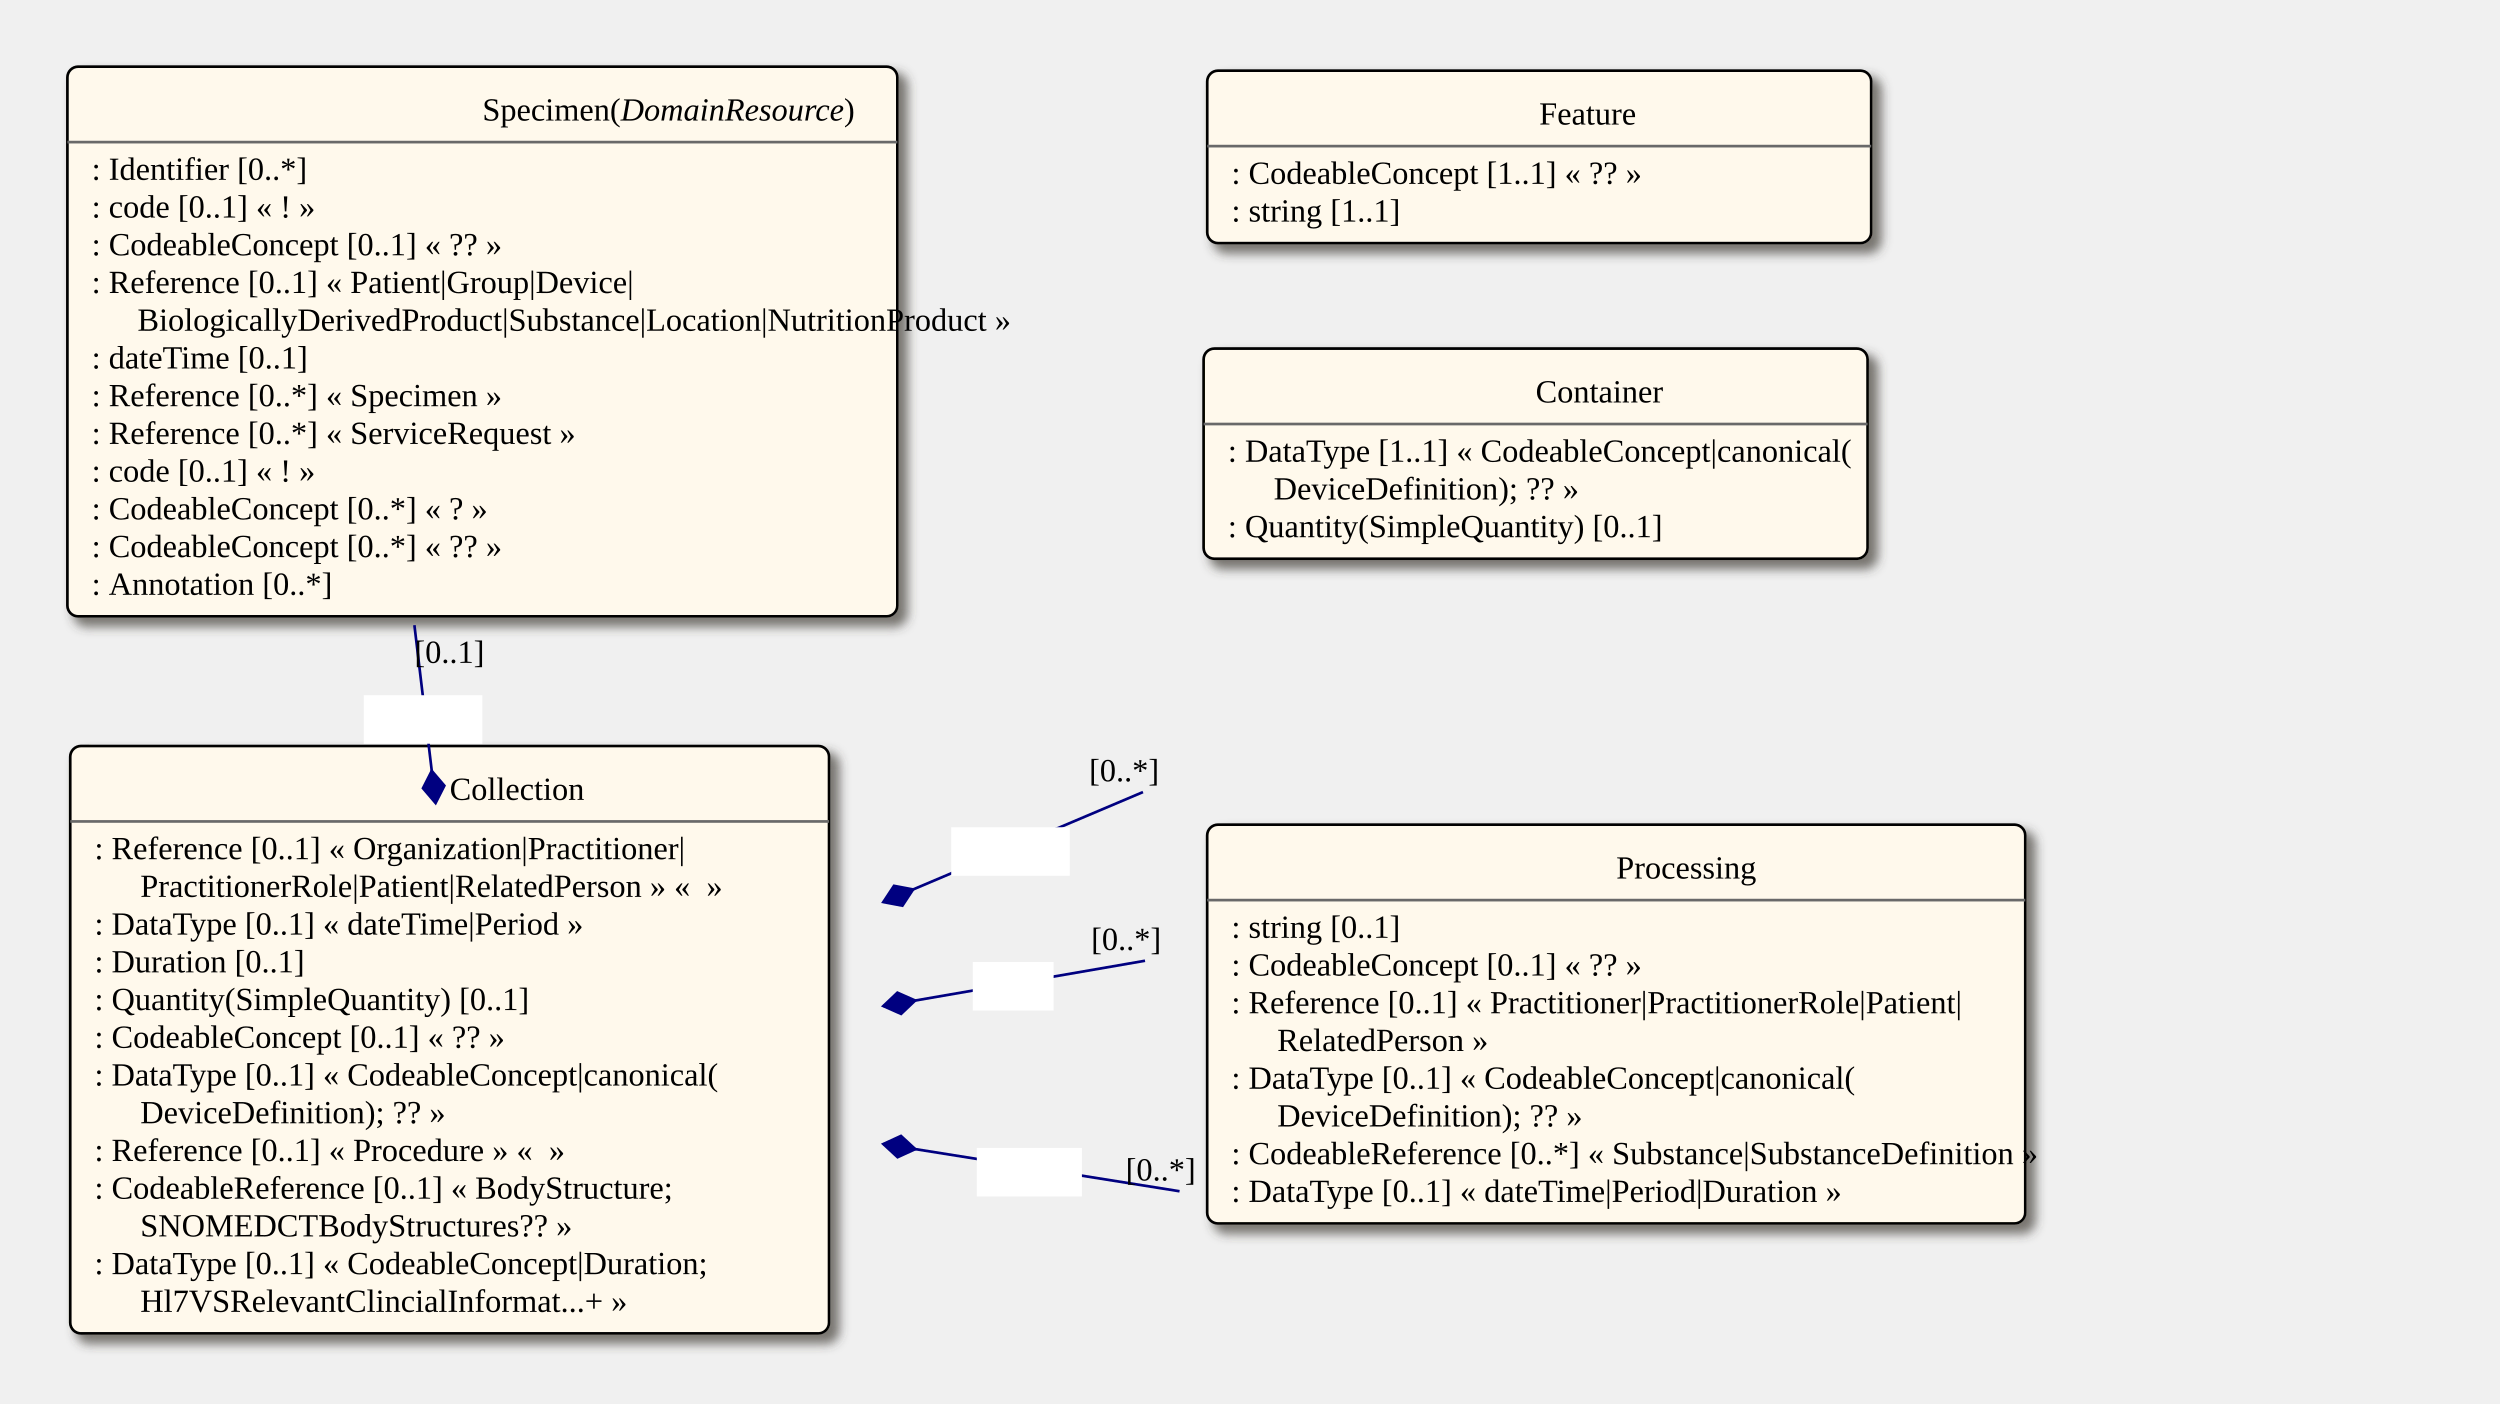
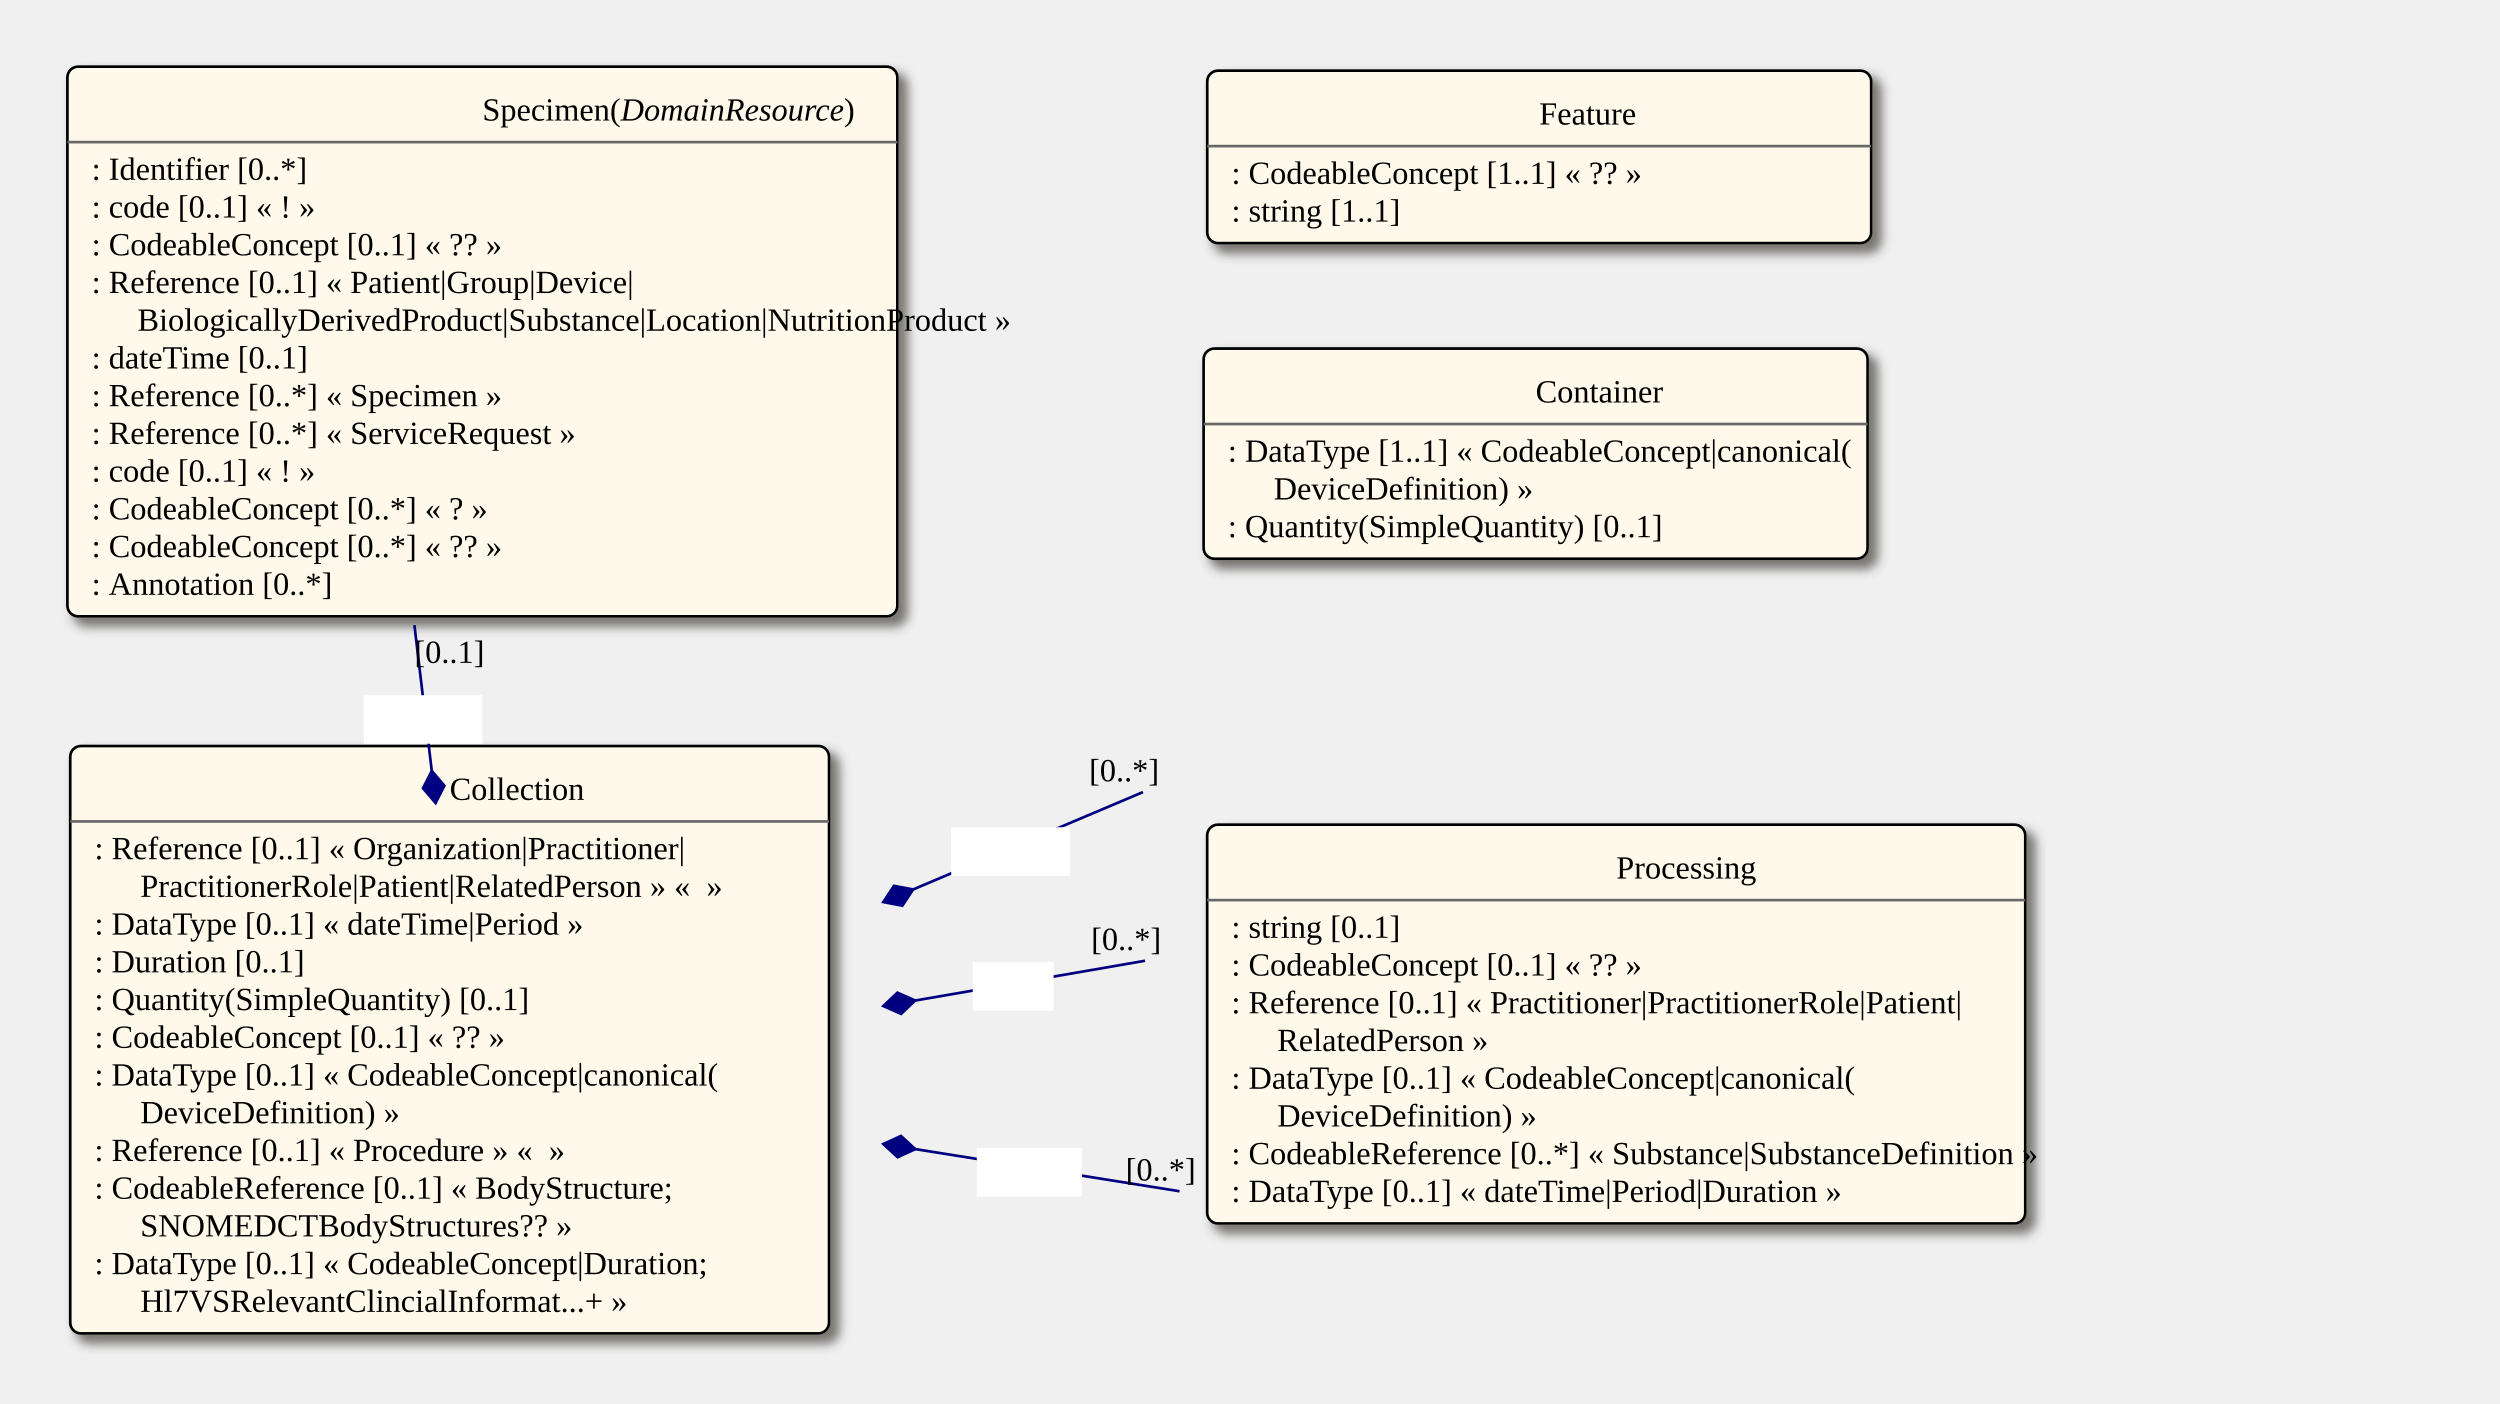
<svg xmlns="http://www.w3.org/2000/svg" xmlns:xlink="http://www.w3.org/1999/xlink" id="n710" version="1.1" width="927.755" height="520.721">
  <defs id="defs141">
    <filter id="shadow1" x="-0.022" y="-0.083" width="1.055" height="1.212">
      <feOffset result="offOut" in="SourceGraphic" dx="3" dy="3" id="feOffset132" />
      <feColorMatrix result="matrixOut" in="offOut" type="matrix" values="0.2 0 0 0 0 0 0.2 0 0 0 0 0 0.2 0 0 0 0 0 1 0" id="feColorMatrix134" />
      <feGaussianBlur result="blurOut" in="matrixOut" stdDeviation="2" id="feGaussianBlur136" />
      <feBlend in="SourceGraphic" in2="blurOut" mode="normal" id="feBlend138" />
    </filter>
  </defs>
  <g id="n711" transform="translate(5.212108,-273.2634)">
    <rect id="Specimen" x="19.8" y="298" rx="4" ry="4" width="308" height="204" filter="url(#shadow1)" style="fill:#fff9ec;stroke:#000000;stroke-width:1" />
    <line id="n712" x1="19.8" y1="326" x2="327.8" y2="326" style="stroke:#696969;stroke-width:1" />
    <text id="n713" x="173.8" y="318" fill="#000000" class="diagram-class-title  diagram-class-resource">Specimen<tspan class="diagram-class-title-link" id="tspan146">(<a id="n714" xlink:href="domainresource.html#DomainResource" class="diagram-class-reference" style="font-style: italic">DomainResource</a>)</tspan>
    </text>
    <text id="n715" x="25.8" y="340" fill="#000000" class="diagram-class-detail">
      <a id="n716" xlink:href="specimen-definitions.html#Specimen.identifier" /> : <a id="n717" xlink:href="datatypes.html#Identifier">Identifier</a> [0..*]</text>
    <text id="n721" x="25.8" y="354" fill="#000000" class="diagram-class-detail">
      <a id="n722" xlink:href="specimen-definitions.html#Specimen.status" /> : <a id="n723" xlink:href="datatypes.html#code">code</a> [0..1] « <a id="n724" xlink:href="valueset-specimen-status.html" />! »</text>
    <text id="n731" x="25.8" y="368" fill="#000000" class="diagram-class-detail">
      <a id="n732" xlink:href="specimen-definitions.html#Specimen.type" /> : <a id="n733" xlink:href="datatypes.html#CodeableConcept">CodeableConcept</a> [0..1] « <a id="n734" xlink:href="http://terminology.hl7.org/6.5.0/ValueSet-v2-0487.html" />?? »</text>
    <text id="n741" x="25.8" y="382" fill="#000000" class="diagram-class-detail">
      <a id="n742" xlink:href="specimen-definitions.html#Specimen.subject" /> : <a id="n743" xlink:href="references.html#Reference">Reference</a> [0..1] « <a id="n744" xlink:href="patient.html#Patient">Patient</a>|<a id="n745" xlink:href="group.html#Group">Group</a>|<a id="n746" xlink:href="device.html#Device">Device</a>|</text>
    <text id="n747" x="45.8" y="396" fill="#000000" class="diagram-class-detail">
      <a id="n748" xlink:href="biologicallyderivedproduct.html#BiologicallyDerivedProduct">BiologicallyDerivedProduct</a>|<a id="n749" xlink:href="substance.html#Substance">Substance</a>|<a id="n750" xlink:href="location.html#Location">Location</a>|<a id="n751" xlink:href="nutritionproduct.html#NutritionProduct">NutritionProduct</a> »</text>
    <text id="n763" x="25.8" y="410" fill="#000000" class="diagram-class-detail">
      <a id="n764" xlink:href="specimen-definitions.html#Specimen.receivedTime" /> : <a id="n765" xlink:href="datatypes.html#dateTime">dateTime</a> [0..1]</text>
    <text id="n769" x="25.8" y="424" fill="#000000" class="diagram-class-detail">
      <a id="n770" xlink:href="specimen-definitions.html#Specimen.parent" /> : <a id="n771" xlink:href="references.html#Reference">Reference</a> [0..*] « <a id="n772" xlink:href="specimen.html#Specimen">Specimen</a> »</text>
    <text id="n777" x="25.8" y="438" fill="#000000" class="diagram-class-detail">
      <a id="n778" xlink:href="specimen-definitions.html#Specimen.request" /> : <a id="n779" xlink:href="references.html#Reference">Reference</a> [0..*] « <a id="n780" xlink:href="servicerequest.html#ServiceRequest">ServiceRequest</a> »</text>
    <text id="n785" x="25.8" y="452" fill="#000000" class="diagram-class-detail">
      <a id="n786" xlink:href="specimen-definitions.html#Specimen.combined" /> : <a id="n787" xlink:href="datatypes.html#code">code</a> [0..1] « <a id="n788" xlink:href="valueset-specimen-combined.html" />! »</text>
    <text id="n795" x="25.8" y="466" fill="#000000" class="diagram-class-detail">
      <a id="n796" xlink:href="specimen-definitions.html#Specimen.role" /> : <a id="n797" xlink:href="datatypes.html#CodeableConcept">CodeableConcept</a> [0..*] « <a id="n798" xlink:href="valueset-specimen-role.html" />? »</text>
    <text id="n803" x="25.8" y="480" fill="#000000" class="diagram-class-detail">
      <a id="n804" xlink:href="specimen-definitions.html#Specimen.condition" /> : <a id="n805" xlink:href="datatypes.html#CodeableConcept">CodeableConcept</a> [0..*] « <a id="n806" xlink:href="http://terminology.hl7.org/6.5.0/ValueSet-v2-0493.html" />?? »</text>
    <text id="n813" x="25.8" y="494" fill="#000000" class="diagram-class-detail">
      <a id="n814" xlink:href="specimen-definitions.html#Specimen.note" /> : <a id="n815" xlink:href="datatypes.html#Annotation">Annotation</a> [0..*]</text>
  </g>
  <g id="n819" transform="translate(23.08219,-276.9863)">
    <rect id="Specimen.feature" x="424.921" y="303.212" rx="4" ry="4" width="246.4" height="64" filter="url(#shadow1)" style="fill:#fff9ec;stroke:#000000;stroke-width:1" />
    <line id="n820" x1="424.921" y1="331.212" x2="671.321" y2="331.212" style="stroke:#696969;stroke-width:1" />
    <text id="n821" x="548.121" y="323.212" fill="#000000" class="diagram-class-title">Feature</text>
    <text id="n822" x="430.921" y="345.212" fill="#000000" class="diagram-class-detail">
      <a id="n823" xlink:href="specimen-definitions.html#Specimen.feature.type" /> : <a id="n824" xlink:href="datatypes.html#CodeableConcept">CodeableConcept</a> [1..1] « <a id="n825" xlink:href="valueset-body-site.html" />?? »</text>
    <text id="n832" x="430.921" y="359.212" fill="#000000" class="diagram-class-detail">
      <a id="n833" xlink:href="specimen-definitions.html#Specimen.feature.description" /> : <a id="n834" xlink:href="datatypes.html#string">string</a> [1..1]</text>
  </g>
  <g id="n838" transform="translate(26.06054,262.8392)">
    <rect id="Specimen.collection" x="0" y="14" rx="4" ry="4" width="281.6" height="218" filter="url(#shadow1)" style="fill:#fff9ec;stroke:#000000;stroke-width:1" />
    <line id="n839" x1="0" y1="42" x2="281.6" y2="42" style="stroke:#696969;stroke-width:1" />
    <text id="n840" x="140.8" y="34" fill="#000000" class="diagram-class-title">Collection</text>
    <text id="n841" x="6" y="56" fill="#000000" class="diagram-class-detail">
      <a id="n842" xlink:href="specimen-definitions.html#Specimen.collection.collector" /> : <a id="n843" xlink:href="references.html#Reference">Reference</a> [0..1] « <a id="n844" xlink:href="organization.html#Organization">Organization</a>|<a id="n845" xlink:href="practitioner.html#Practitioner">Practitioner</a>|</text>
    <text id="n846" x="26" y="70" fill="#000000" class="diagram-class-detail">
      <a id="n847" xlink:href="practitionerrole.html#PractitionerRole">PractitionerRole</a>|<a id="n848" xlink:href="patient.html#Patient">Patient</a>|<a id="n849" xlink:href="relatedperson.html#RelatedPerson">RelatedPerson</a> » « <a id="n850" style="color:#301212;font-weight:bold" xlink:href="conformance-rules.html#constraints" /> »</text>
    <text id="n863" x="6" y="84" fill="#000000" class="diagram-class-detail">
      <a id="n864" xlink:href="specimen-definitions.html#Specimen.collection.collected_x_" /> : <a id="n865" xlink:href="types.html#DataType">DataType</a> [0..1] « <a id="n866" xlink:href="datatypes.html#dateTime">dateTime</a>|<a id="n867" xlink:href="datatypes.html#Period">Period</a> »</text>
    <text id="n873" x="6" y="98" fill="#000000" class="diagram-class-detail">
      <a id="n874" xlink:href="specimen-definitions.html#Specimen.collection.duration" /> : <a id="n875" xlink:href="datatypes.html#Duration">Duration</a> [0..1]</text>
    <text id="n879" x="6" y="112" fill="#000000" class="diagram-class-detail">
      <a id="n880" xlink:href="specimen-definitions.html#Specimen.collection.quantity" /> : <a id="n881" xlink:href="datatypes.html#Quantity">Quantity</a>(<a xlink:href="datatypes.html#SimpleQuantity" id="a274">SimpleQuantity</a>) [0..1]</text>
    <text id="n885" x="6" y="126" fill="#000000" class="diagram-class-detail">
      <a id="n886" xlink:href="specimen-definitions.html#Specimen.collection.method" /> : <a id="n887" xlink:href="datatypes.html#CodeableConcept">CodeableConcept</a> [0..1] « <a id="n888" xlink:href="valueset-specimen-collection-method.html" />?? »</text>
    <text id="n895" x="6" y="140" fill="#000000" class="diagram-class-detail">
      <a id="n896" xlink:href="specimen-definitions.html#Specimen.collection.device_x_" /> : <a id="n897" xlink:href="types.html#DataType">DataType</a> [0..1] « <a id="n898" xlink:href="datatypes.html#CodeableConcept">CodeableConcept</a>|<a id="n899" xlink:href="datatypes.html#canonical">canonical</a>(</text>
    <text id="n900" x="26" y="154" fill="#000000" class="diagram-class-detail">
-       <a id="n901" xlink:href="devicedefinition.html#DeviceDefinition">DeviceDefinition</a>); <a id="n902" xlink:href="valueset-specimen-container-type.html" />?? »</text>
+       <a id="n901" xlink:href="devicedefinition.html#DeviceDefinition">DeviceDefinition</a>) »</text>
    <text id="n913" x="6" y="168" fill="#000000" class="diagram-class-detail">
      <a id="n914" xlink:href="specimen-definitions.html#Specimen.collection.procedure" /> : <a id="n915" xlink:href="references.html#Reference">Reference</a> [0..1] « <a id="n916" xlink:href="procedure.html#Procedure">Procedure</a> » « <a id="n917" style="color:#301212;font-weight:bold" xlink:href="conformance-rules.html#constraints" /> »</text>
    <text id="n925" x="6" y="182" fill="#000000" class="diagram-class-detail">
      <a id="n926" xlink:href="specimen-definitions.html#Specimen.collection.bodySite" /> : <a id="n927" xlink:href="references.html#CodeableReference">CodeableReference</a> [0..1] « <a id="n928" xlink:href="bodystructure.html#BodyStructure">BodyStructure</a>; <a id="n929" xlink:href="valueset-body-site.html" />
    </text>
    <text id="n931" x="26" y="196" fill="#000000" class="diagram-class-detail">
      <a id="n932" xlink:href="valueset-body-site.html">SNOMEDCTBodyStructures</a>?? »</text>
    <text id="n941" x="6" y="210" fill="#000000" class="diagram-class-detail">
      <a id="n942" xlink:href="specimen-definitions.html#Specimen.collection.fastingStatus_x_" /> : <a id="n943" xlink:href="types.html#DataType">DataType</a> [0..1] « <a id="n944" xlink:href="datatypes.html#CodeableConcept">CodeableConcept</a>|<a id="n945" xlink:href="datatypes.html#Duration">Duration</a>; <a id="n946" xlink:href="http://terminology.hl7.org/6.5.0/ValueSet-v2-0916.html" />
    </text>
    <text id="n948" x="26" y="224" fill="#000000" class="diagram-class-detail">
      <a id="n949" xlink:href="http://terminology.hl7.org/6.5.0/ValueSet-v2-0916.html">Hl7VSRelevantClincialInformat...</a>+ »</text>
  </g>
  <g id="n959" transform="translate(23.82678,150.4065)">
    <rect id="Specimen.processing" x="424.155" y="155.627" rx="4" ry="4" width="303.6" height="148" filter="url(#shadow1)" style="fill:#fff9ec;stroke:#000000;stroke-width:1" />
    <line id="n960" x1="424.155" y1="183.627" x2="727.755" y2="183.627" style="stroke:#696969;stroke-width:1" />
    <text id="n961" x="575.955" y="175.627" fill="#000000" class="diagram-class-title">Processing</text>
    <text id="n962" x="430.155" y="197.627" fill="#000000" class="diagram-class-detail">
      <a id="n963" xlink:href="specimen-definitions.html#Specimen.processing.description" /> : <a id="n964" xlink:href="datatypes.html#string">string</a> [0..1]</text>
    <text id="n968" x="430.155" y="211.627" fill="#000000" class="diagram-class-detail">
      <a id="n969" xlink:href="specimen-definitions.html#Specimen.processing.method" /> : <a id="n970" xlink:href="datatypes.html#CodeableConcept">CodeableConcept</a> [0..1] « <a id="n971" xlink:href="valueset-specimen-processing-method.html" />?? »</text>
    <text id="n978" x="430.155" y="225.627" fill="#000000" class="diagram-class-detail">
      <a id="n979" xlink:href="specimen-definitions.html#Specimen.processing.performer" /> : <a id="n980" xlink:href="references.html#Reference">Reference</a> [0..1] « <a id="n981" xlink:href="practitioner.html#Practitioner">Practitioner</a>|<a id="n982" xlink:href="practitionerrole.html#PractitionerRole">PractitionerRole</a>|<a id="n983" xlink:href="patient.html#Patient">Patient</a>|</text>
    <text id="n984" x="450.155" y="239.627" fill="#000000" class="diagram-class-detail">
      <a id="n985" xlink:href="relatedperson.html#RelatedPerson">RelatedPerson</a> »</text>
    <text id="n994" x="430.155" y="253.627" fill="#000000" class="diagram-class-detail">
      <a id="n995" xlink:href="specimen-definitions.html#Specimen.processing.device_x_" /> : <a id="n996" xlink:href="types.html#DataType">DataType</a> [0..1] « <a id="n997" xlink:href="datatypes.html#CodeableConcept">CodeableConcept</a>|<a id="n998" xlink:href="datatypes.html#canonical">canonical</a>(</text>
    <text id="n999" x="450.155" y="267.627" fill="#000000" class="diagram-class-detail">
-       <a id="n1000" xlink:href="devicedefinition.html#DeviceDefinition">DeviceDefinition</a>); <a id="n1001" xlink:href="valueset-processingdevice-code.html" />?? »</text>
+       <a id="n1000" xlink:href="devicedefinition.html#DeviceDefinition">DeviceDefinition</a>) »</text>
    <text id="n1012" x="430.155" y="281.627" fill="#000000" class="diagram-class-detail">
      <a id="n1013" xlink:href="specimen-definitions.html#Specimen.processing.additive" /> : <a id="n1014" xlink:href="references.html#CodeableReference">CodeableReference</a> [0..*] « <a id="n1015" xlink:href="substance.html#Substance">Substance</a>|<a id="n1016" xlink:href="substancedefinition.html#SubstanceDefinition">SubstanceDefinition</a> »</text>
    <text id="n1022" x="430.155" y="295.627" fill="#000000" class="diagram-class-detail">
      <a id="n1023" xlink:href="specimen-definitions.html#Specimen.processing.time_x_" /> : <a id="n1024" xlink:href="types.html#DataType">DataType</a> [0..1] « <a id="n1025" xlink:href="datatypes.html#dateTime">dateTime</a>|<a id="n1026" xlink:href="datatypes.html#Period">Period</a>|<a id="n1027" xlink:href="datatypes.html#Duration">Duration</a> »</text>
  </g>
  <g id="n1034" transform="translate(8.935042,-293.3672)">
    <rect id="Specimen.container" x="437.732" y="422.721" rx="4" ry="4" width="246.4" height="78" filter="url(#shadow1)" style="fill:#fff9ec;stroke:#000000;stroke-width:1" />
    <line id="n1035" x1="437.732" y1="450.721" x2="684.132" y2="450.721" style="stroke:#696969;stroke-width:1" />
    <text id="n1036" x="560.932" y="442.721" fill="#000000" class="diagram-class-title">Container</text>
    <text id="n1037" x="443.732" y="464.721" fill="#000000" class="diagram-class-detail">
      <a id="n1038" xlink:href="specimen-definitions.html#Specimen.container.device_x_" /> : <a id="n1039" xlink:href="types.html#DataType">DataType</a> [1..1] « <a id="n1040" xlink:href="datatypes.html#CodeableConcept">CodeableConcept</a>|<a id="n1041" xlink:href="datatypes.html#canonical">canonical</a>(</text>
    <text id="n1042" x="463.732" y="478.721" fill="#000000" class="diagram-class-detail">
-       <a id="n1043" xlink:href="devicedefinition.html#DeviceDefinition">DeviceDefinition</a>); <a id="n1044" xlink:href="valueset-containerdevice-code.html" />?? »</text>
+       <a id="n1043" xlink:href="devicedefinition.html#DeviceDefinition">DeviceDefinition</a>) »</text>
    <text id="n1055" x="443.732" y="492.721" fill="#000000" class="diagram-class-detail">
      <a id="n1056" xlink:href="specimen-definitions.html#Specimen.container.specimenQuantity" /> : <a id="n1057" xlink:href="datatypes.html#Quantity">Quantity</a>(<a xlink:href="datatypes.html#SimpleQuantity" id="a395">SimpleQuantity</a>) [0..1]</text>
  </g>
  <line id="n1061" x1="327.8" y1="373.345" x2="424.921" y2="356.535" style="stroke:navy;stroke-width:1" />
  <polygon id="n1062" points="327.8,373.345 333.8,377.345 339.8,373.345 333.8,369.345 327.8,373.345" style="fill:navy;stroke:navy;stroke-width:1" transform="rotate(-9.819611 327.8 373.3453)" />
  <rect id="n1063" x="361.0" y="357.0" width="30.0" height="18.0" style="fill:white;stroke:black;stroke-width:0" />
  <text id="n1064" x="376.0" y="367.0" fill="black" class="diagram-class-linkage">
    <a id="n1065" xlink:href="specimen-definitions.html#Specimen.feature" />
  </text>
  <text id="n1066" x="404.921" y="352.535" fill="black" class="diagram-class-linkage">[0..*]</text>
  <line id="n1067" x1="161.648" y1="298.0" x2="153.786" y2="232.0" style="stroke:navy;stroke-width:1" />
  <polygon id="n1068" points="161.648,298.0 167.648,302.0 173.648,298.0 167.648,294.0 161.648,298.0" style="fill:navy;stroke:navy;stroke-width:1" transform="rotate(-96.79383 161.6484 298.0)" />
  <rect id="n1069" x="135.0" y="258.0" width="44.0" height="18.0" style="fill:white;stroke:black;stroke-width:0" />
  <text id="n1070" x="157.0" y="268.0" fill="black" class="diagram-class-linkage">
    <a id="n1071" xlink:href="specimen-definitions.html#Specimen.collection" />
  </text>
  <text id="n1072" x="153.786" y="246.0" fill="black" class="diagram-class-linkage">[0..1]</text>
  <line id="n1073" x1="327.8" y1="334.758" x2="424.155" y2="293.937" style="stroke:navy;stroke-width:1" />
  <polygon id="n1074" points="327.8,334.758 333.8,338.758 339.8,334.758 333.8,330.758 327.8,334.758" style="fill:navy;stroke:navy;stroke-width:1" transform="rotate(-22.95993 327.8 334.7579)" />
  <rect id="n1075" x="353.0" y="307.0" width="44.0" height="18.0" style="fill:white;stroke:black;stroke-width:0" />
  <text id="n1076" x="375.0" y="317.0" fill="black" class="diagram-class-linkage">
    <a id="n1077" xlink:href="specimen-definitions.html#Specimen.processing" />
  </text>
  <text id="n1078" x="404.155" y="289.937" fill="black" class="diagram-class-linkage">[0..*]</text>
  <line id="n1079" x1="327.8" y1="424.552" x2="437.732" y2="442.079" style="stroke:navy;stroke-width:1" />
  <polygon id="n1080" points="327.8,424.552 333.8,428.552 339.8,424.552 333.8,420.552 327.8,424.552" style="fill:navy;stroke:navy;stroke-width:1" transform="rotate(9.058497 327.8 424.5524)" />
  <rect id="n1081" x="362.5" y="426.0" width="39.0" height="18.0" style="fill:white;stroke:black;stroke-width:0" />
  <text id="n1082" x="382.0" y="436.0" fill="black" class="diagram-class-linkage">
    <a id="n1083" xlink:href="specimen-definitions.html#Specimen.container" />
  </text>
  <text id="n1084" x="417.732" y="438.079" fill="black" class="diagram-class-linkage">[0..*]</text>
</svg>
